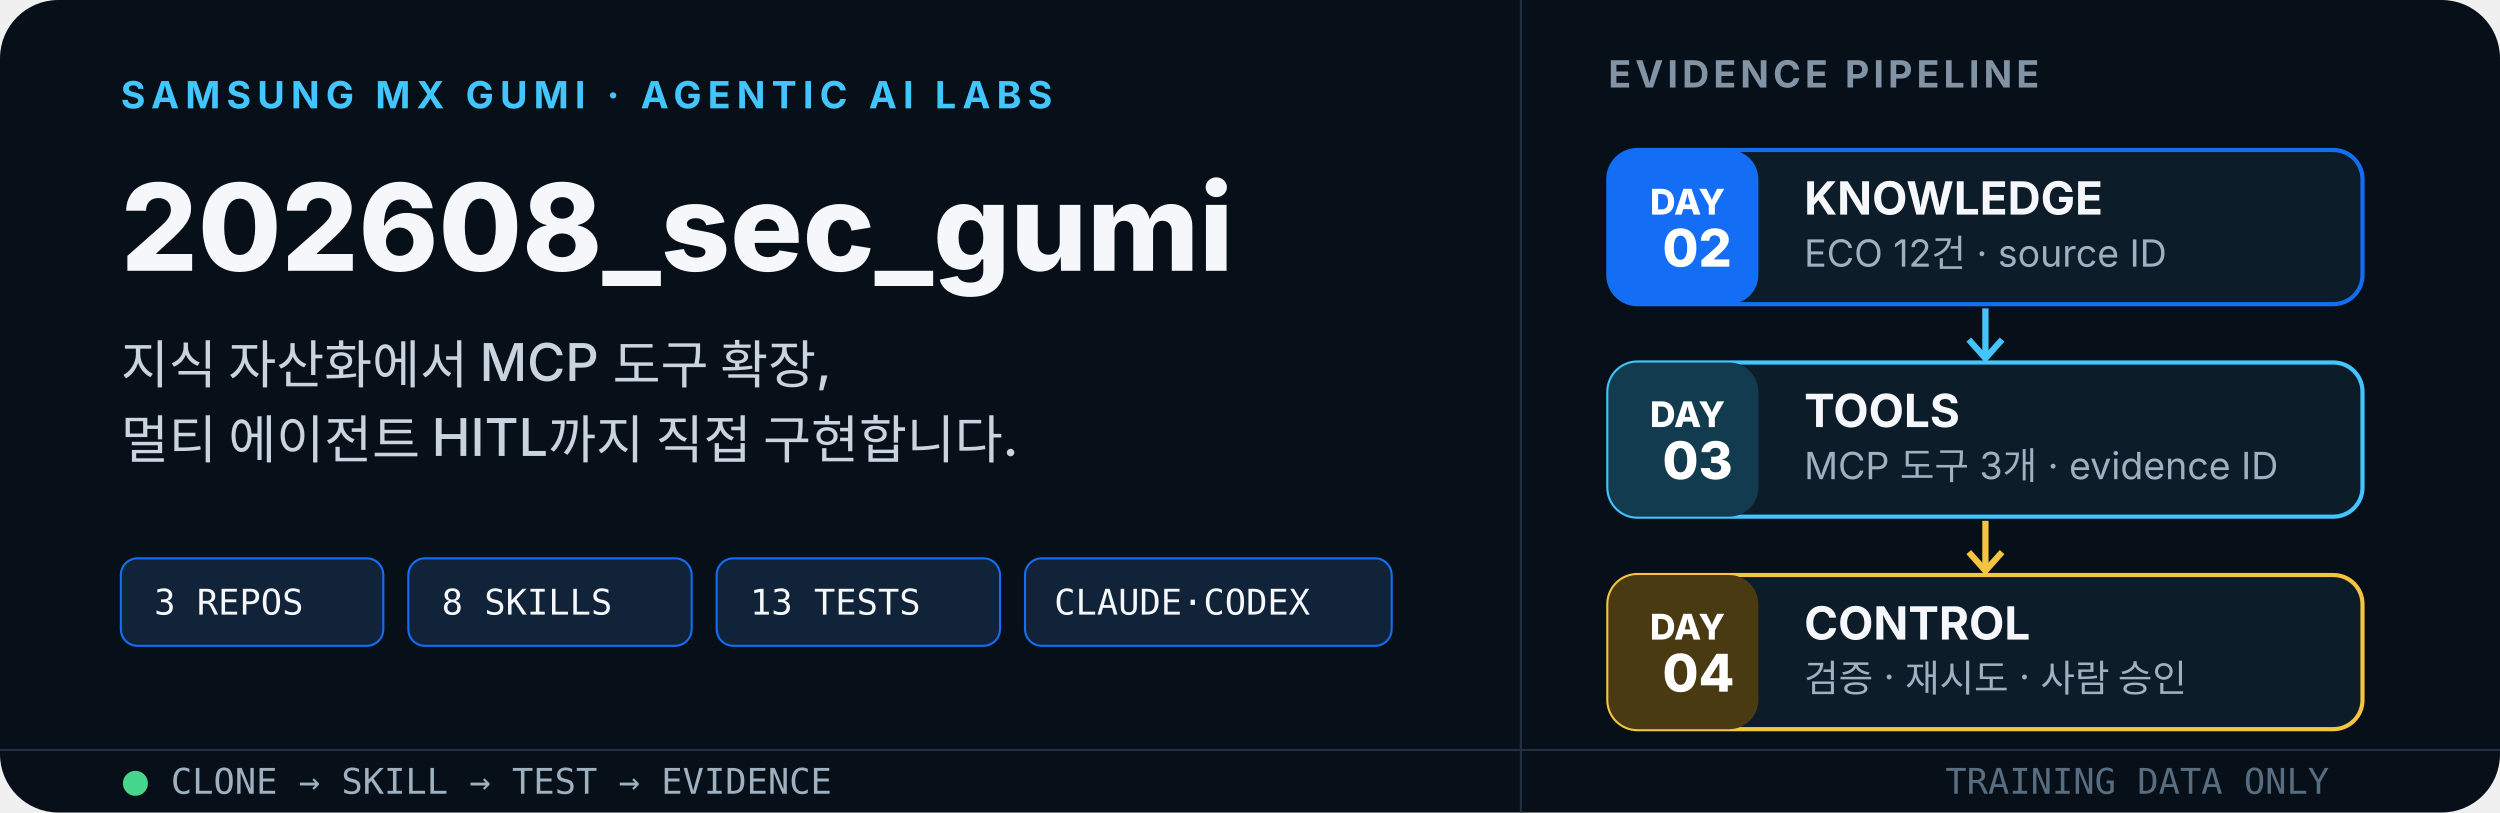
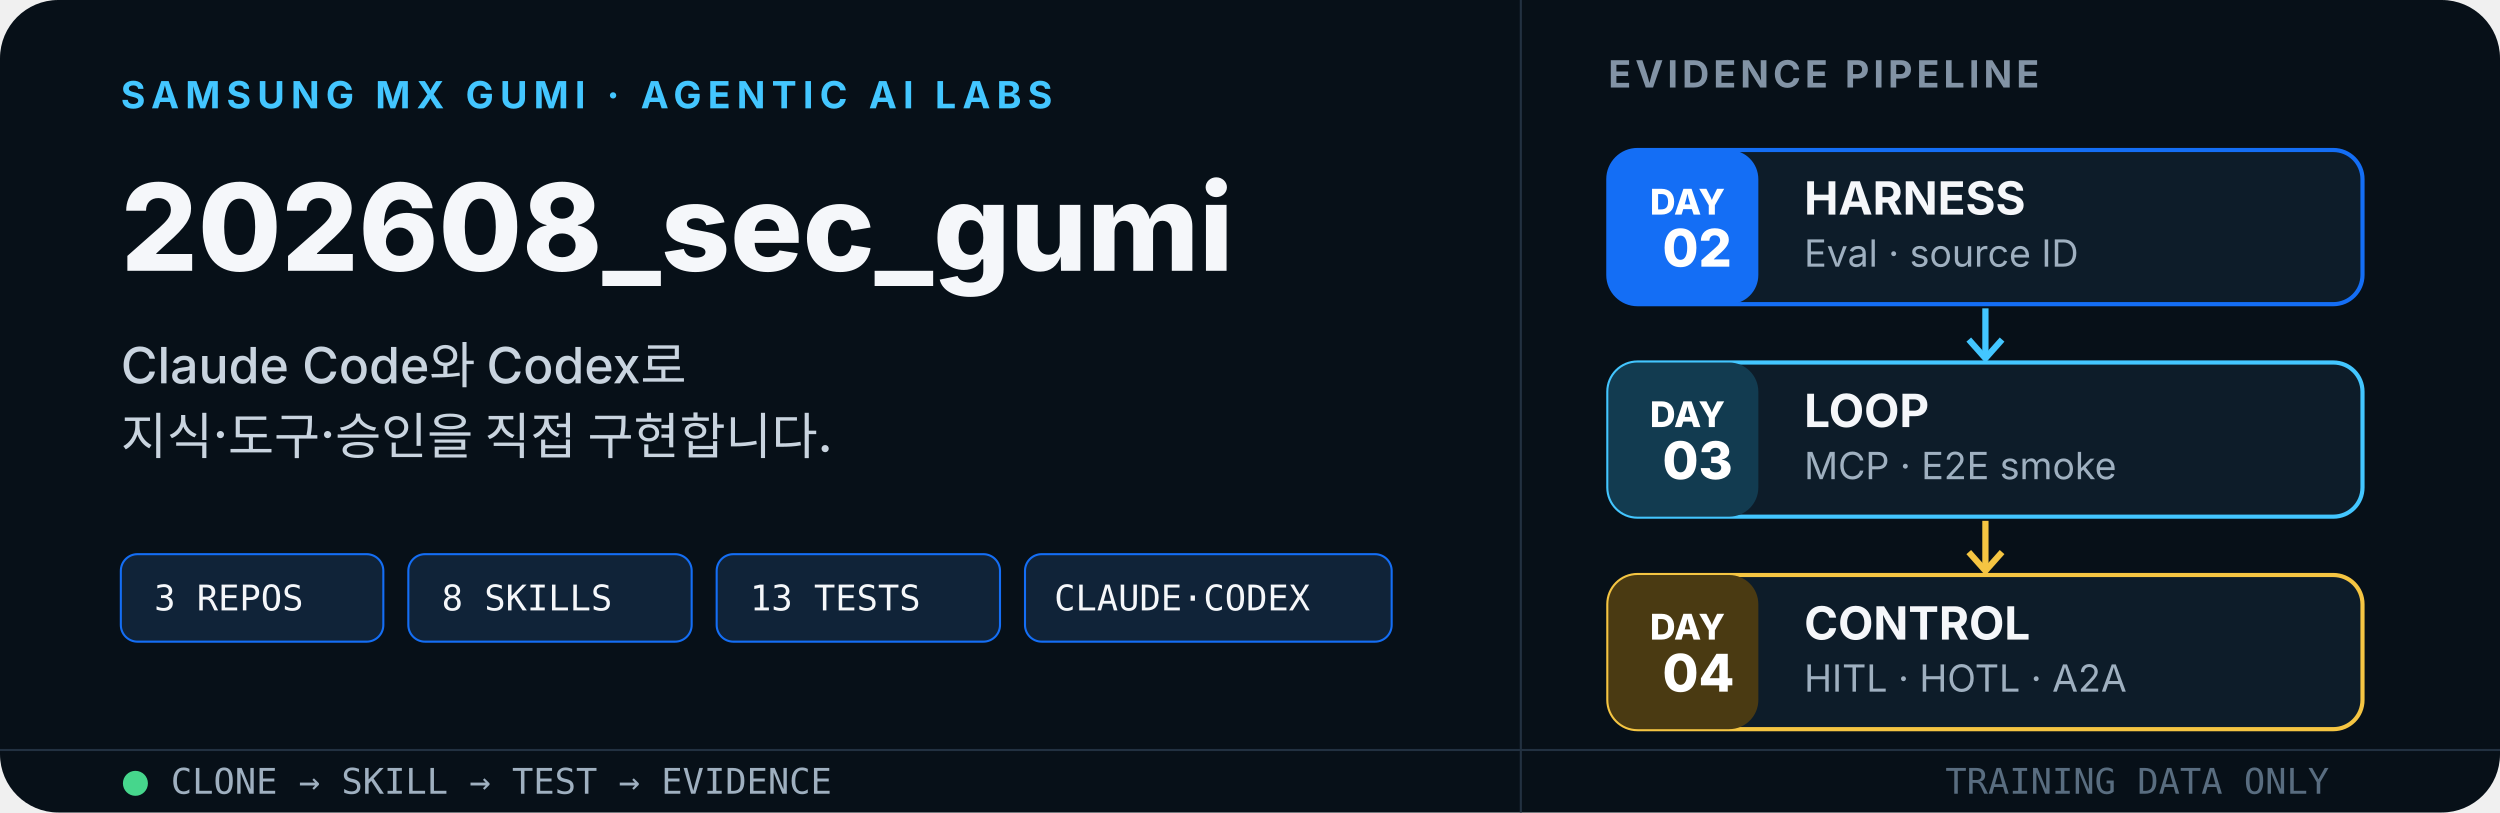
<svg xmlns="http://www.w3.org/2000/svg" width="1200" height="390" viewBox="0 0 1200 390" role="img" aria-labelledby="title desc">
  <rect width="1200" height="390" rx="28" fill="#071018" />
  <path d="M0 360H1200" stroke="#223141" stroke-width="1" />
  <path d="M730 0V390" stroke="#223141" stroke-width="1" />
-   <g id="title-block" transform="translate(58 52)" font-family="-apple-system,BlinkMacSystemFont,'Segoe UI','Noto Sans KR',sans-serif">
+   <g transform="translate(58 52)" font-family="-apple-system,BlinkMacSystemFont,'Segoe UI','Noto Sans KR',sans-serif">
    <text x="0" y="0" fill="#43C6FF" font-size="18" font-weight="700" letter-spacing="3">SAMSUNG MX GUMI · AGENTIC AI LABS</text>
    <text x="0" y="78" fill="#F5F7FA" font-size="58" font-weight="800">202608_sec_gumi</text>
-     <text x="0" y="132" fill="#C9D4DF" font-size="25" font-weight="500">지식 자산화에서 MCP 도구 확장,</text>
-     <text x="0" y="168" fill="#C9D4DF" font-size="25" font-weight="500">멀티 에이전트 HITL까지 직접 구현합니다.</text>
-     <g transform="translate(0 216)" font-family="ui-monospace,SFMono-Regular,Menlo,monospace">
+     <text x="0" y="132" fill="#C9D4DF" font-size="24" font-weight="500">Claude Code와 Codex로</text>
+     <text x="0" y="166" fill="#C9D4DF" font-size="24" font-weight="500">지식·도구·승인을 직접 구현합니다.</text>
+     <g transform="translate(0 214)" font-family="ui-monospace,SFMono-Regular,Menlo,monospace">
      <rect width="126" height="42" rx="8" fill="#102338" stroke="#146EF5" />
      <text x="16" y="27" fill="#F5F7FA" font-size="17">3 REPOS</text>
      <rect x="138" width="136" height="42" rx="8" fill="#102338" stroke="#146EF5" />
      <text x="154" y="27" fill="#F5F7FA" font-size="17">8 SKILLS</text>
      <rect x="286" width="136" height="42" rx="8" fill="#102338" stroke="#146EF5" />
      <text x="302" y="27" fill="#F5F7FA" font-size="17">13 TESTS</text>
      <rect x="434" width="176" height="42" rx="8" fill="#102338" stroke="#146EF5" />
      <text x="448" y="27" fill="#F5F7FA" font-size="17">CLAUDE·CODEX</text>
    </g>
  </g>
-   <g id="process-proof" transform="translate(772 42)" font-family="-apple-system,BlinkMacSystemFont,'Segoe UI','Noto Sans KR',sans-serif">
+   <g transform="translate(772 42)" font-family="-apple-system,BlinkMacSystemFont,'Segoe UI','Noto Sans KR',sans-serif">
    <text x="0" y="0" fill="#8293A5" font-size="18" font-weight="700" letter-spacing="2">EVIDENCE PIPELINE</text>
    <g transform="translate(0 30)">
      <rect width="362" height="74" rx="14" fill="#0D1C29" stroke="#146EF5" stroke-width="2" />
      <rect width="72" height="74" rx="14" fill="#146EF5" />
      <text x="20" y="31" fill="#FFFFFF" font-size="17" font-weight="800">DAY</text>
      <text x="26" y="56" fill="#FFFFFF" font-size="25" font-weight="800">02</text>
-       <text x="94" y="31" fill="#F5F7FA" font-size="22" font-weight="750">KNOWLEDGE</text>
-       <text x="94" y="56" fill="#9FB0C0" font-size="18">ECO 12건 · source ID</text>
+       <text x="94" y="31" fill="#F5F7FA" font-size="22" font-weight="750">HARNESS</text>
+       <text x="94" y="56" fill="#9FB0C0" font-size="18">Eval · source ID</text>
    </g>
    <path d="M181 106V128" stroke="#43C6FF" stroke-width="3" />
    <path d="M173 121L181 130L189 121" fill="none" stroke="#43C6FF" stroke-width="3" />
    <g transform="translate(0 132)">
      <rect width="362" height="74" rx="14" fill="#0D1C29" stroke="#43C6FF" stroke-width="2" />
      <rect width="72" height="74" rx="14" fill="#123B50" />
      <text x="20" y="31" fill="#FFFFFF" font-size="17" font-weight="800">DAY</text>
      <text x="26" y="56" fill="#FFFFFF" font-size="25" font-weight="800">03</text>
-       <text x="94" y="31" fill="#F5F7FA" font-size="22" font-weight="750">TOOLS</text>
-       <text x="94" y="56" fill="#9FB0C0" font-size="18">MCP 도구 3개 · evidence ID</text>
+       <text x="94" y="31" fill="#F5F7FA" font-size="22" font-weight="750">LOOP</text>
+       <text x="94" y="56" fill="#9FB0C0" font-size="18">MCP · E2E smoke</text>
    </g>
    <path d="M181 208V230" stroke="#F5C542" stroke-width="3" />
    <path d="M173 223L181 232L189 223" fill="none" stroke="#F5C542" stroke-width="3" />
    <g transform="translate(0 234)">
      <rect width="362" height="74" rx="14" fill="#0D1C29" stroke="#F5C542" stroke-width="2" />
      <rect width="72" height="74" rx="14" fill="#4A3A12" />
      <text x="20" y="31" fill="#FFFFFF" font-size="17" font-weight="800">DAY</text>
      <text x="26" y="56" fill="#FFFFFF" font-size="25" font-weight="800">04</text>
      <text x="94" y="31" fill="#F5F7FA" font-size="22" font-weight="750">CONTROL</text>
-       <text x="94" y="56" fill="#9FB0C0" font-size="18">검증 · 재시도 · 사람 승인</text>
+       <text x="94" y="56" fill="#9FB0C0" font-size="18">HITL · HOTL · A2A</text>
    </g>
  </g>
  <g transform="translate(58 381)" font-family="ui-monospace,SFMono-Regular,Menlo,monospace" font-size="17">
    <circle cx="7" cy="-5" r="6" fill="#46D68C" />
    <text x="24" y="0" fill="#9FB0C0">CLONE → SKILL → TEST → EVIDENCE</text>
    <text x="1060" y="0" text-anchor="end" fill="#596D80">TRAINING DATA ONLY</text>
  </g>
</svg>
